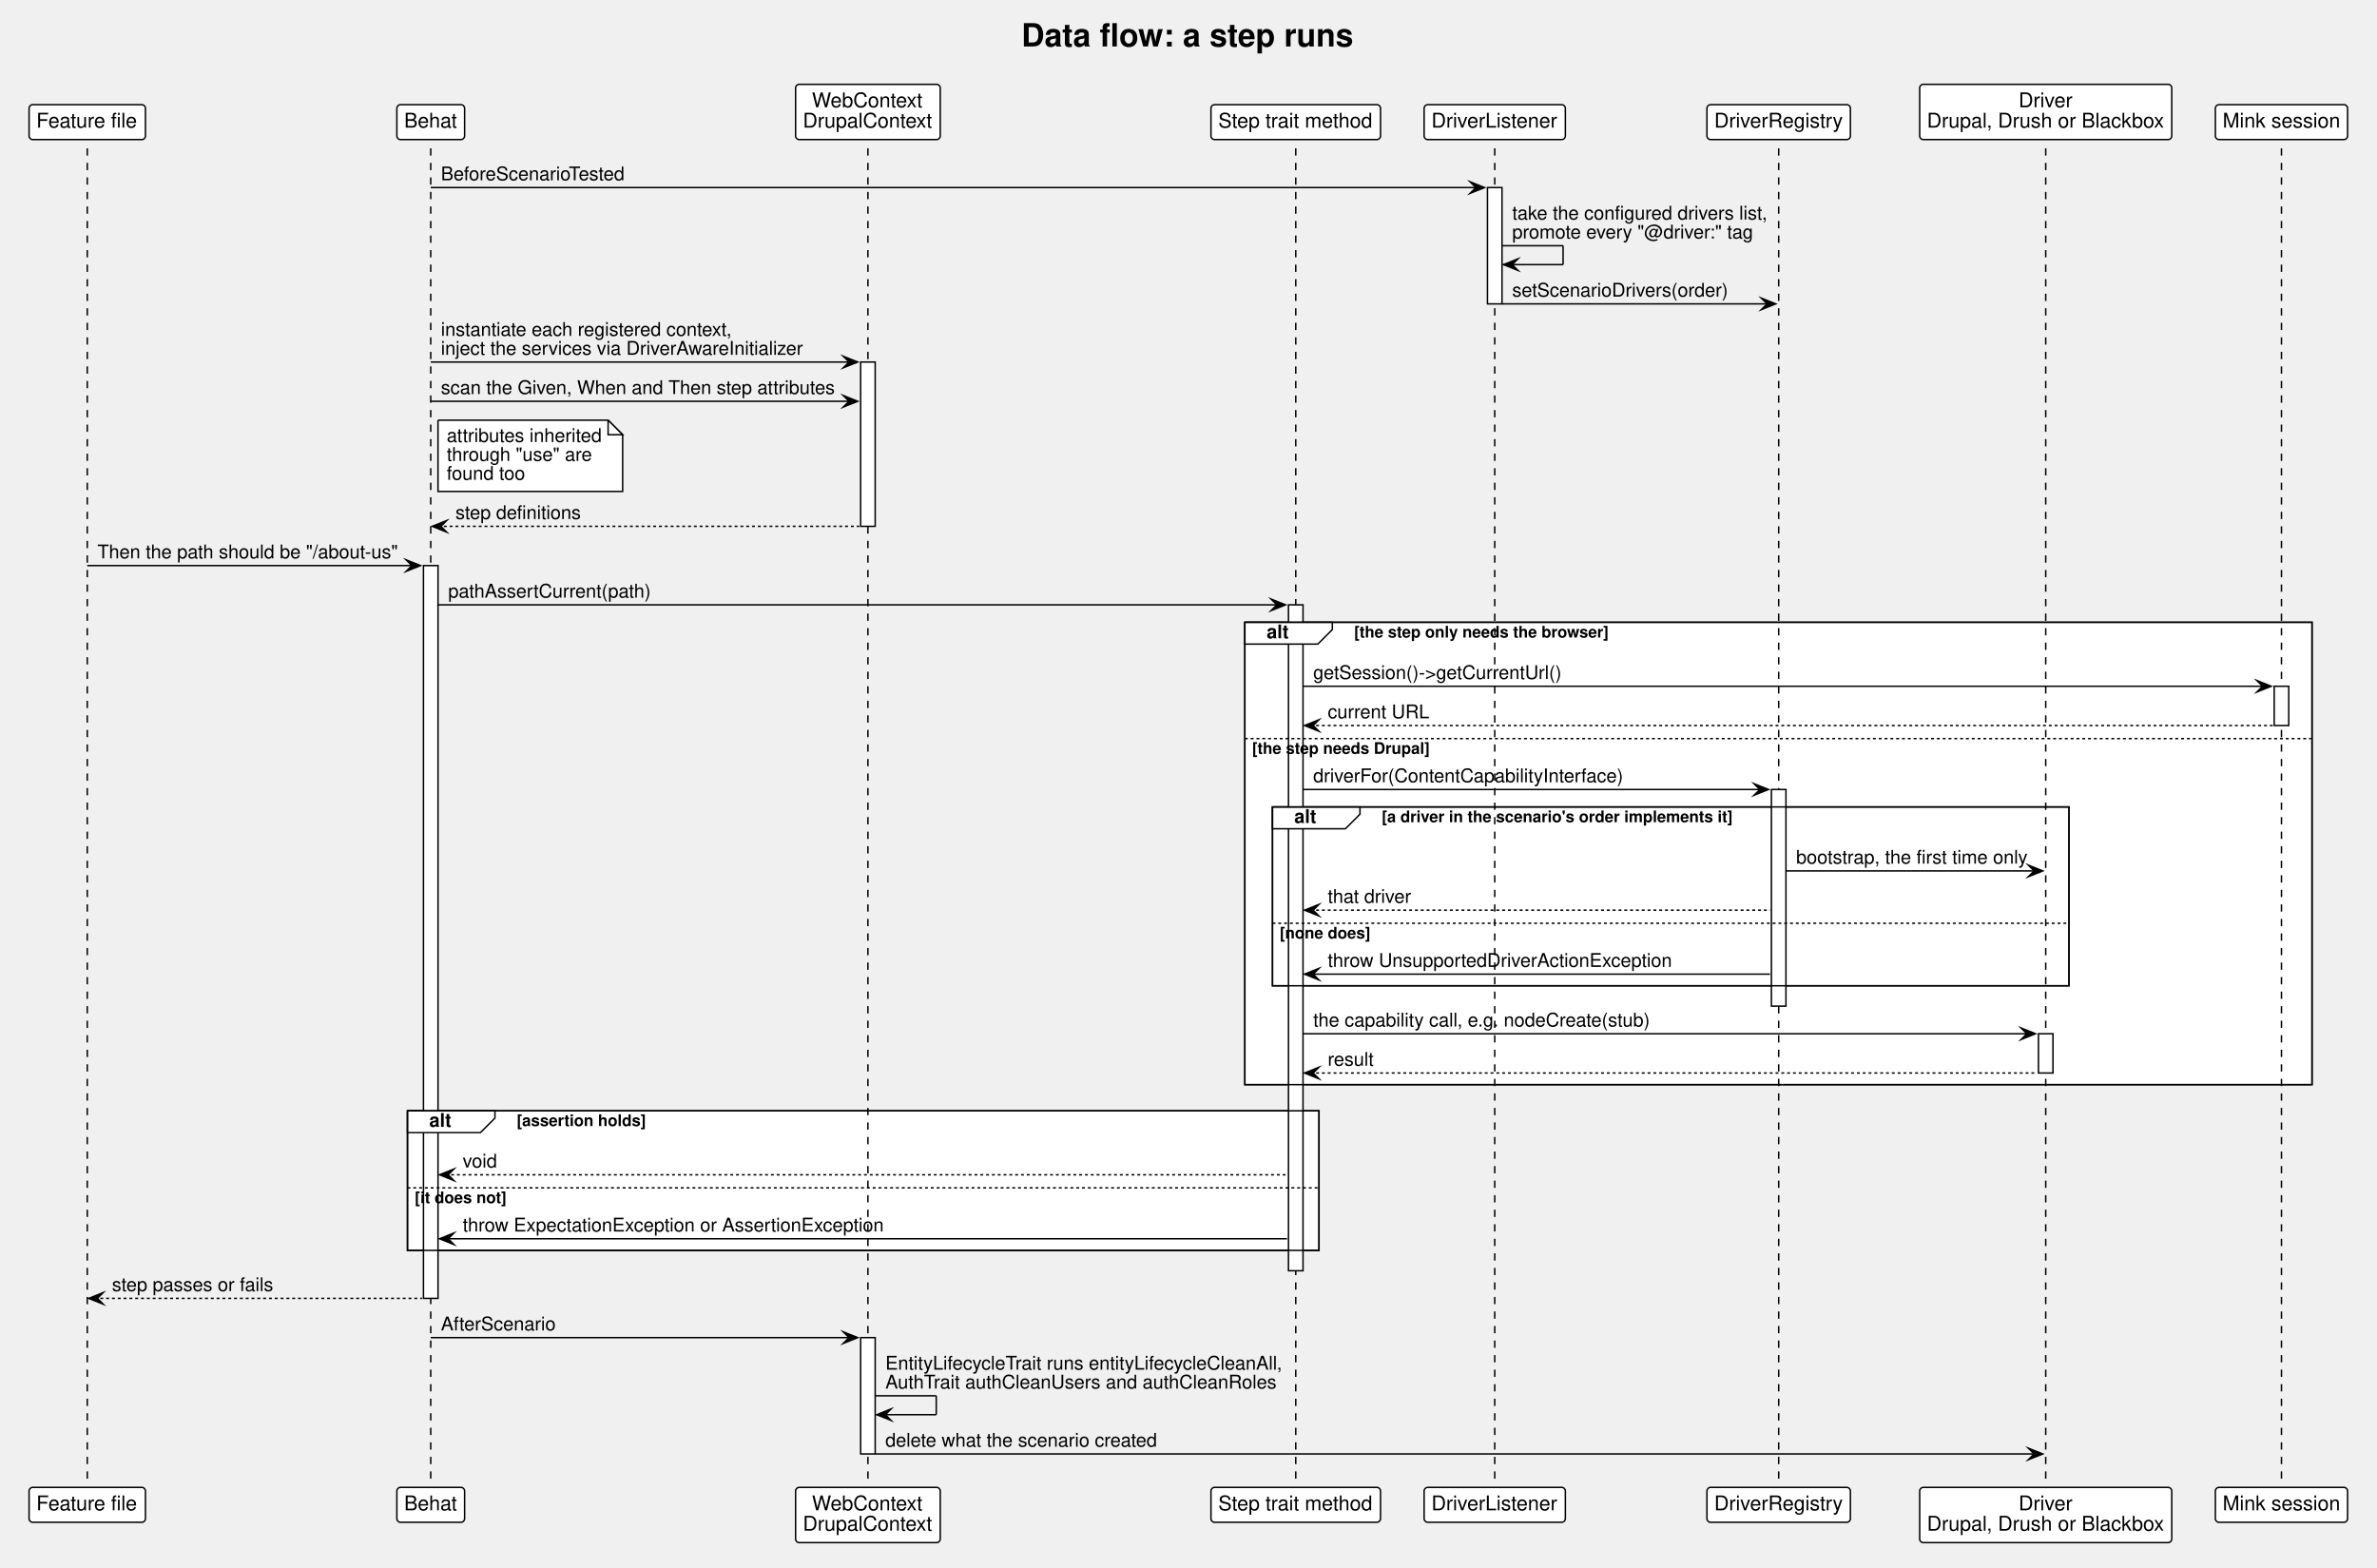
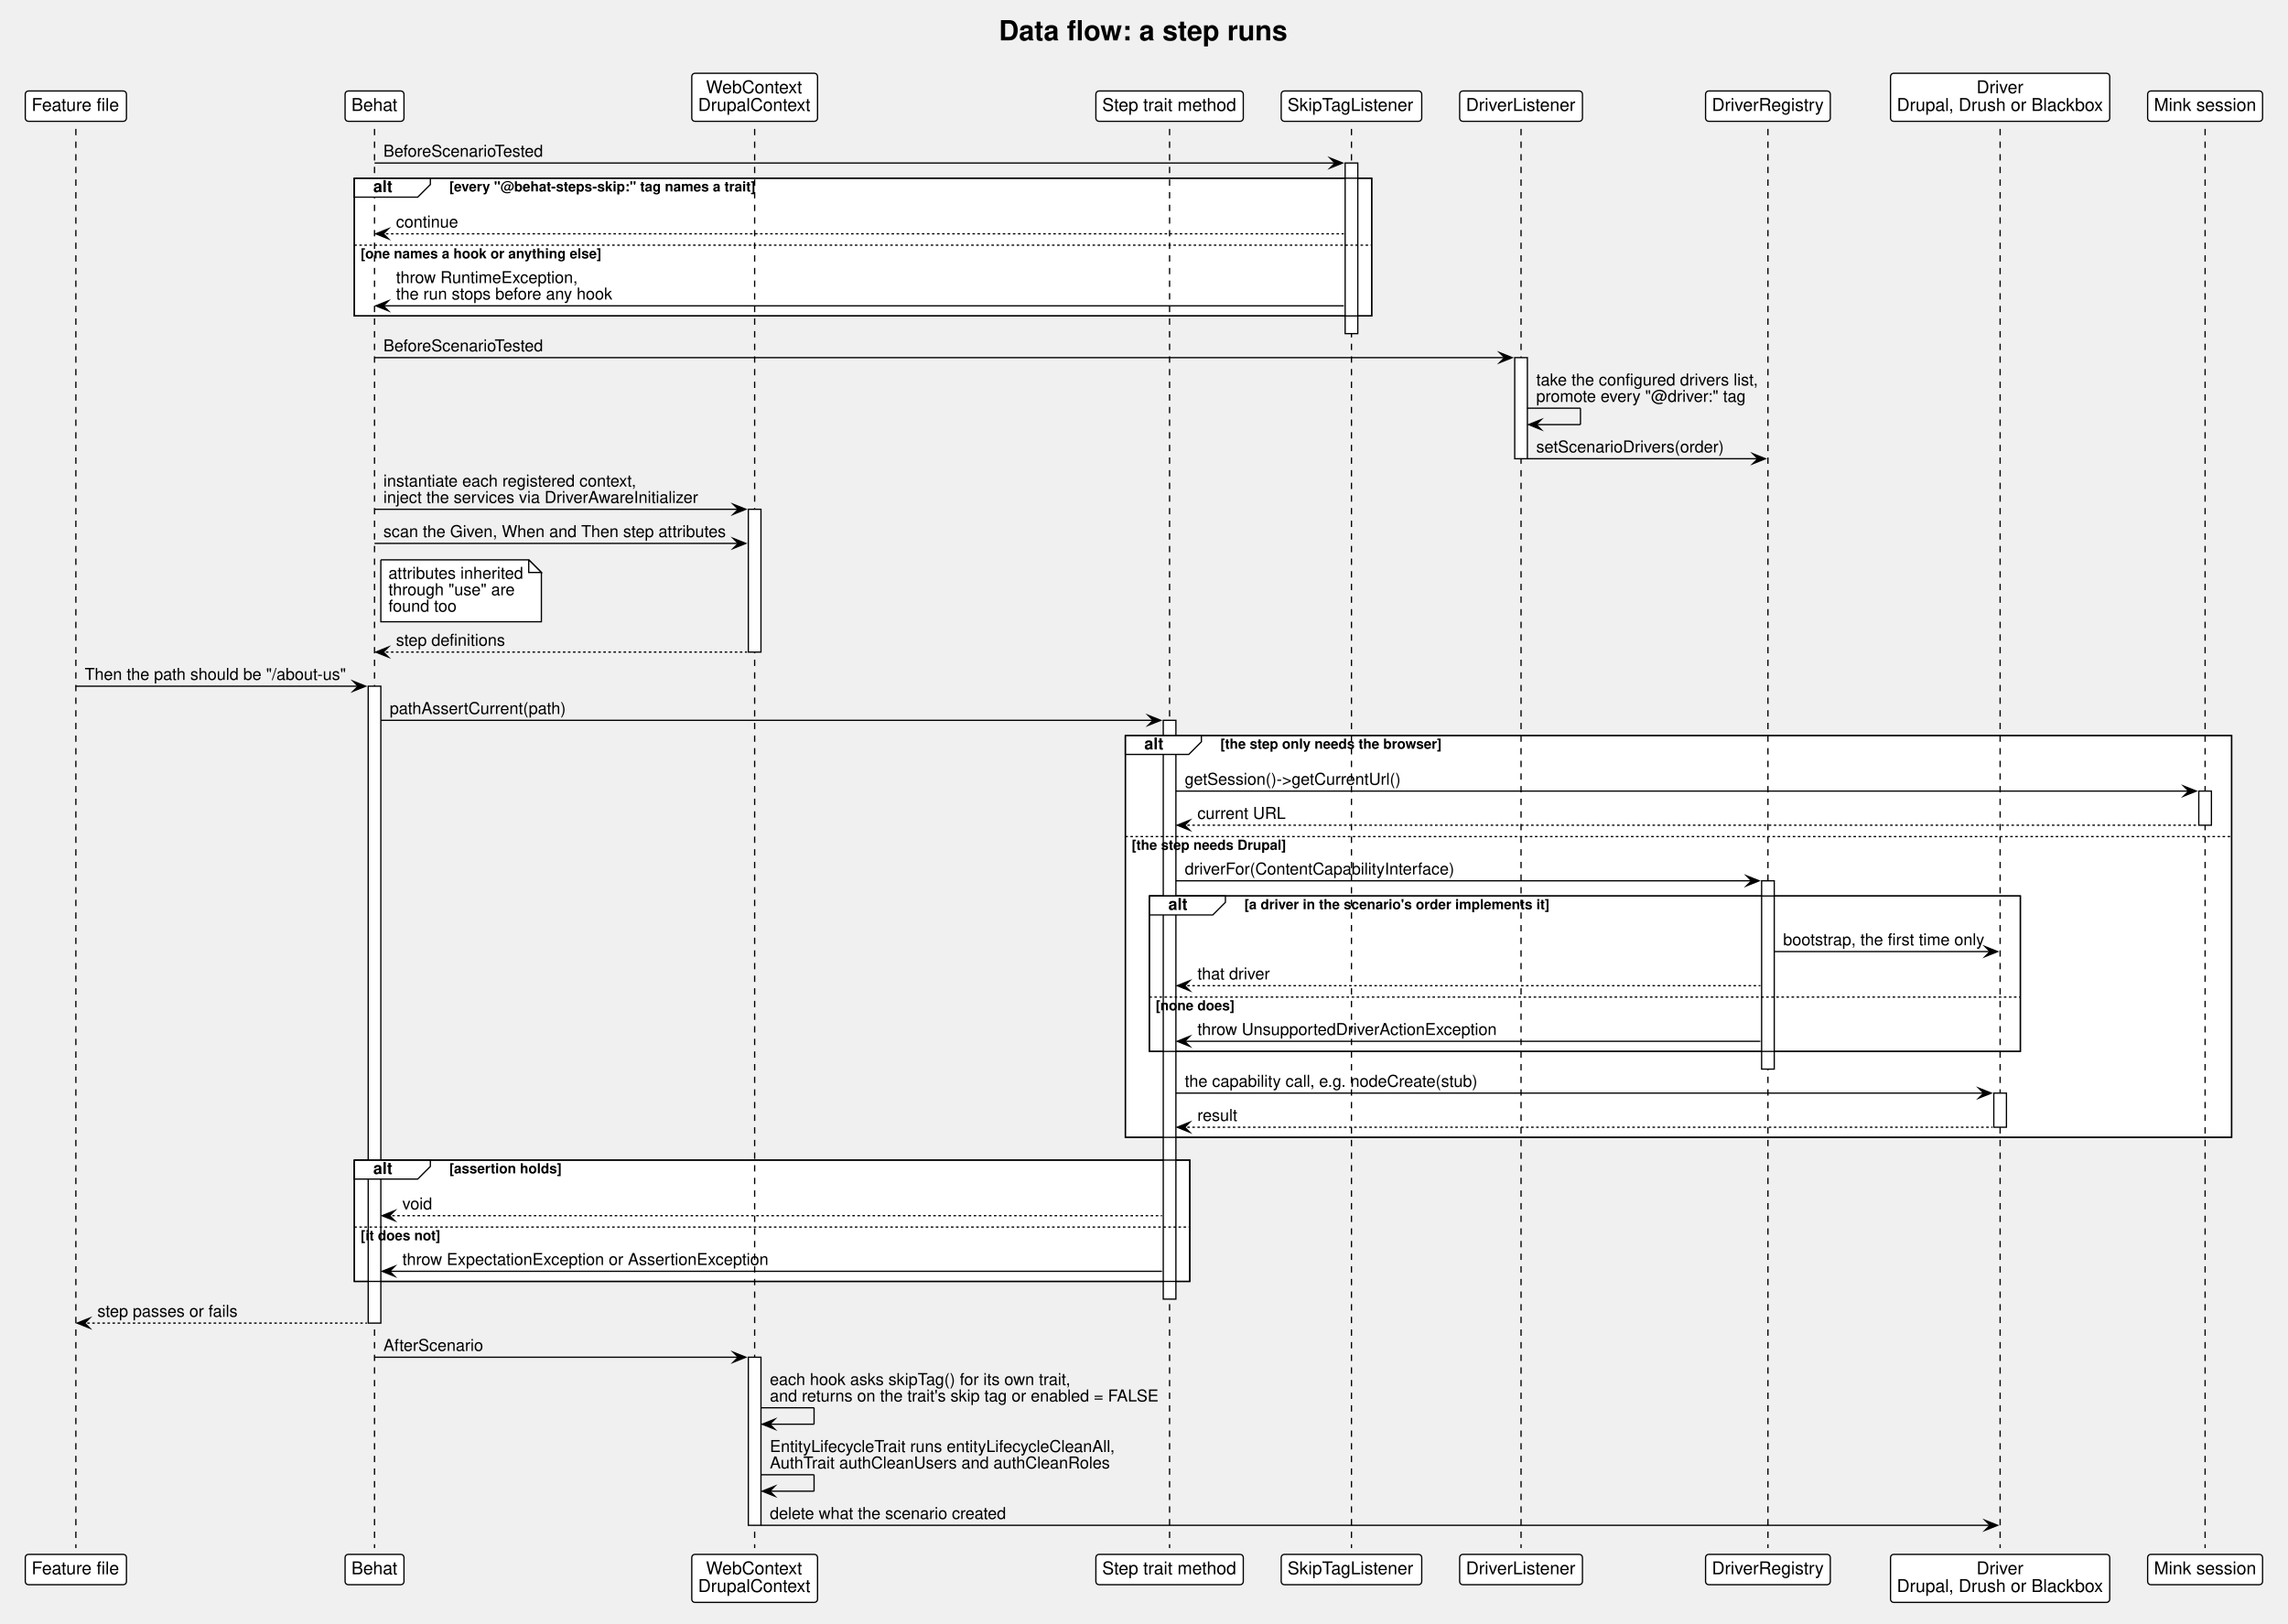
- <svg xmlns="http://www.w3.org/2000/svg" version="1.1" data-diagram-type="SEQUENCE" style="width:1635px;height:1078px;background:#FFFFFF;" width="1635px" height="1078px" viewBox="0 0 1635 1078" zoomAndPan="magnify" preserveAspectRatio="none" contentStyleType="text/css">
+ <svg xmlns="http://www.w3.org/2000/svg" version="1.1" data-diagram-type="SEQUENCE" style="width:1810px;height:1285px;background:#FFFFFF;" width="1810px" height="1285px" viewBox="0 0 1810 1285" zoomAndPan="magnify" preserveAspectRatio="none" contentStyleType="text/css">
  <defs />
  <g font-family="sans-serif" lengthAdjust="spacing">
-     <g class="title" data-source-line="12">
-       <text x="702.579" y="31.94" fill="#000" font-size="22" textLength="228.594" font-weight="700" font-family="Helvetica">Data flow: a step runs</text>
-     </g>
-     <rect x="856.271" y="428" width="734.021" height="318" fill="#FFF" style="stroke:#FFF;stroke-width:1;" />
-     <rect x="856.271" y="428" width="734.021" height="318" fill="none" style="stroke:#000;stroke-width:1;" />
-     <rect x="875.271" y="555" width="547.863" height="123" fill="#FFF" style="stroke:#FFF;stroke-width:1;" />
-     <rect x="875.271" y="555" width="547.863" height="123" fill="none" style="stroke:#000;stroke-width:1;" />
-     <rect x="280.281" y="764" width="626.99" height="96" fill="#FFF" style="stroke:#FFF;stroke-width:1;" />
-     <rect x="280.281" y="764" width="626.99" height="96" fill="none" style="stroke:#000;stroke-width:1;" />
-     <g>
-       <rect x="56.517" y="102" width="8" height="916" fill="#000" fill-opacity="0" />
-       <line x1="60.017" y1="102" x2="60.017" y2="1018" style="stroke:#000;stroke-width:1;stroke-dasharray:5,5;" />
-     </g>
-     <g>
-       <rect x="292.781" y="102" width="8" height="916" fill="#000" fill-opacity="0" />
-       <line x1="296.281" y1="102" x2="296.281" y2="1018" style="stroke:#000;stroke-width:1;stroke-dasharray:5,5;" />
-     </g>
-     <g>
-       <rect x="291.281" y="389" width="10" height="504" fill="#FFF" style="stroke:#000;stroke-width:1;" />
-     </g>
-     <g>
-       <rect x="593.492" y="102" width="8" height="916" fill="#000" fill-opacity="0" />
-       <line x1="596.992" y1="102" x2="596.992" y2="1018" style="stroke:#000;stroke-width:1;stroke-dasharray:5,5;" />
-     </g>
-     <g>
-       <rect x="591.992" y="249" width="10" height="113" fill="#FFF" style="stroke:#000;stroke-width:1;" />
-     </g>
-     <g>
-       <rect x="591.992" y="920" width="10" height="80" fill="#FFF" style="stroke:#000;stroke-width:1;" />
-     </g>
-     <g>
-       <rect x="887.771" y="102" width="8" height="916" fill="#000" fill-opacity="0" />
-       <line x1="891.271" y1="102" x2="891.271" y2="1018" style="stroke:#000;stroke-width:1;stroke-dasharray:5,5;" />
-     </g>
-     <g>
-       <rect x="886.271" y="416" width="10" height="458" fill="#FFF" style="stroke:#000;stroke-width:1;" />
-     </g>
-     <g>
-       <rect x="1024.646" y="102" width="8" height="916" fill="#000" fill-opacity="0" />
-       <line x1="1028.146" y1="102" x2="1028.146" y2="1018" style="stroke:#000;stroke-width:1;stroke-dasharray:5,5;" />
-     </g>
-     <g>
-       <rect x="1023.146" y="129" width="10" height="80" fill="#FFF" style="stroke:#000;stroke-width:1;" />
-     </g>
-     <g>
-       <rect x="1219.953" y="102" width="8" height="916" fill="#000" fill-opacity="0" />
-       <line x1="1223.453" y1="102" x2="1223.453" y2="1018" style="stroke:#000;stroke-width:1;stroke-dasharray:5,5;" />
-     </g>
-     <g>
-       <rect x="1218.453" y="543" width="10" height="149" fill="#FFF" style="stroke:#000;stroke-width:1;" />
-     </g>
-     <g>
-       <rect x="1403.634" y="102" width="8" height="916" fill="#000" fill-opacity="0" />
-       <line x1="1407.134" y1="102" x2="1407.134" y2="1018" style="stroke:#000;stroke-width:1;stroke-dasharray:5,5;" />
-     </g>
-     <g>
-       <rect x="1402.134" y="711" width="10" height="27" fill="#FFF" style="stroke:#000;stroke-width:1;" />
-     </g>
-     <g>
-       <rect x="1565.792" y="102" width="8" height="916" fill="#000" fill-opacity="0" />
-       <line x1="1569.292" y1="102" x2="1569.292" y2="1018" style="stroke:#000;stroke-width:1;stroke-dasharray:5,5;" />
-     </g>
-     <g>
-       <rect x="1564.292" y="472" width="10" height="27" fill="#FFF" style="stroke:#000;stroke-width:1;" />
+     <g class="title" data-source-line="13">
+       <text x="790.144" y="31.94" fill="#000" font-size="22" textLength="228.594" font-weight="700" font-family="Helvetica">Data flow: a step runs</text>
+     </g>
+     <rect x="280.281" y="141" width="804.846" height="109" fill="#FFF" style="stroke:#FFF;stroke-width:1;" />
+     <rect x="280.281" y="141" width="804.846" height="109" fill="none" style="stroke:#000;stroke-width:1;" />
+     <rect x="890.237" y="582" width="875.187" height="318" fill="#FFF" style="stroke:#FFF;stroke-width:1;" />
+     <rect x="890.237" y="582" width="875.187" height="318" fill="none" style="stroke:#000;stroke-width:1;" />
+     <rect x="909.237" y="709" width="689.028" height="123" fill="#FFF" style="stroke:#FFF;stroke-width:1;" />
+     <rect x="909.237" y="709" width="689.028" height="123" fill="none" style="stroke:#000;stroke-width:1;" />
+     <rect x="280.281" y="918" width="660.957" height="96" fill="#FFF" style="stroke:#FFF;stroke-width:1;" />
+     <rect x="280.281" y="918" width="660.957" height="96" fill="none" style="stroke:#000;stroke-width:1;" />
+     <g>
+       <rect x="56.517" y="102" width="8" height="1123" fill="#000" fill-opacity="0" />
+       <line x1="60.017" y1="102" x2="60.017" y2="1225" style="stroke:#000;stroke-width:1;stroke-dasharray:5,5;" />
+     </g>
+     <g>
+       <rect x="292.781" y="102" width="8" height="1123" fill="#000" fill-opacity="0" />
+       <line x1="296.281" y1="102" x2="296.281" y2="1225" style="stroke:#000;stroke-width:1;stroke-dasharray:5,5;" />
+     </g>
+     <g>
+       <rect x="291.281" y="543" width="10" height="504" fill="#FFF" style="stroke:#000;stroke-width:1;" />
+     </g>
+     <g>
+       <rect x="593.492" y="102" width="8" height="1123" fill="#000" fill-opacity="0" />
+       <line x1="596.992" y1="102" x2="596.992" y2="1225" style="stroke:#000;stroke-width:1;stroke-dasharray:5,5;" />
+     </g>
+     <g>
+       <rect x="591.992" y="403" width="10" height="113" fill="#FFF" style="stroke:#000;stroke-width:1;" />
+     </g>
+     <g>
+       <rect x="591.992" y="1074" width="10" height="133" fill="#FFF" style="stroke:#000;stroke-width:1;" />
+     </g>
+     <g>
+       <rect x="921.737" y="102" width="8" height="1123" fill="#000" fill-opacity="0" />
+       <line x1="925.237" y1="102" x2="925.237" y2="1225" style="stroke:#000;stroke-width:1;stroke-dasharray:5,5;" />
+     </g>
+     <g>
+       <rect x="920.237" y="570" width="10" height="458" fill="#FFF" style="stroke:#000;stroke-width:1;" />
+     </g>
+     <g>
+       <rect x="1065.626" y="102" width="8" height="1123" fill="#000" fill-opacity="0" />
+       <line x1="1069.126" y1="102" x2="1069.126" y2="1225" style="stroke:#000;stroke-width:1;stroke-dasharray:5,5;" />
+     </g>
+     <g>
+       <rect x="1064.126" y="129" width="10" height="135" fill="#FFF" style="stroke:#000;stroke-width:1;" />
+     </g>
+     <g>
+       <rect x="1199.778" y="102" width="8" height="1123" fill="#000" fill-opacity="0" />
+       <line x1="1203.278" y1="102" x2="1203.278" y2="1225" style="stroke:#000;stroke-width:1;stroke-dasharray:5,5;" />
+     </g>
+     <g>
+       <rect x="1198.278" y="283" width="10" height="80" fill="#FFF" style="stroke:#000;stroke-width:1;" />
+     </g>
+     <g>
+       <rect x="1395.084" y="102" width="8" height="1123" fill="#000" fill-opacity="0" />
+       <line x1="1398.584" y1="102" x2="1398.584" y2="1225" style="stroke:#000;stroke-width:1;stroke-dasharray:5,5;" />
+     </g>
+     <g>
+       <rect x="1393.584" y="697" width="10" height="149" fill="#FFF" style="stroke:#000;stroke-width:1;" />
+     </g>
+     <g>
+       <rect x="1578.766" y="102" width="8" height="1123" fill="#000" fill-opacity="0" />
+       <line x1="1582.266" y1="102" x2="1582.266" y2="1225" style="stroke:#000;stroke-width:1;stroke-dasharray:5,5;" />
+     </g>
+     <g>
+       <rect x="1577.266" y="865" width="10" height="27" fill="#FFF" style="stroke:#000;stroke-width:1;" />
+     </g>
+     <g>
+       <rect x="1740.924" y="102" width="8" height="1123" fill="#000" fill-opacity="0" />
+       <line x1="1744.424" y1="102" x2="1744.424" y2="1225" style="stroke:#000;stroke-width:1;stroke-dasharray:5,5;" />
+     </g>
+     <g>
+       <rect x="1739.424" y="626" width="10" height="27" fill="#FFF" style="stroke:#000;stroke-width:1;" />
    </g>
    <rect x="20" y="72" width="80.034" height="24" fill="#FFF" style="stroke:#000;stroke-width:1;" rx="2.5" ry="2.5" />
    <text x="25" y="87.78" fill="#000" font-size="14" textLength="70.034" font-family="Helvetica">Feature file</text>
    <rect x="272.988" y="72" width="46.586" height="24" fill="#FFF" style="stroke:#000;stroke-width:1;" rx="2.5" ry="2.5" />
    <text x="277.988" y="87.78" fill="#000" font-size="14" textLength="36.586" font-family="Helvetica">Behat</text>
    <rect x="547.248" y="58" width="99.489" height="38" fill="#FFF" style="stroke:#000;stroke-width:1;" rx="2.5" ry="2.5" />
    <text x="558.475" y="73.78" fill="#000" font-size="14" textLength="77.034" font-family="Helvetica">WebContext</text>
    <text x="552.248" y="87.78" fill="#000" font-size="14" textLength="89.489" font-family="Helvetica">DrupalContext</text>
-     <rect x="832.964" y="72" width="116.613" height="24" fill="#FFF" style="stroke:#000;stroke-width:1;" rx="2.5" ry="2.5" />
-     <text x="837.964" y="87.78" fill="#000" font-size="14" textLength="106.613" font-family="Helvetica">Step trait method</text>
-     <rect x="979.578" y="72" width="97.138" height="24" fill="#FFF" style="stroke:#000;stroke-width:1;" rx="2.5" ry="2.5" />
-     <text x="984.578" y="87.78" fill="#000" font-size="14" textLength="87.138" font-family="Helvetica">DriverListener</text>
-     <rect x="1174.115" y="72" width="98.676" height="24" fill="#FFF" style="stroke:#000;stroke-width:1;" rx="2.5" ry="2.5" />
-     <text x="1179.115" y="87.78" fill="#000" font-size="14" textLength="88.676" font-family="Helvetica">DriverRegistry</text>
-     <rect x="1320.435" y="58" width="173.399" height="38" fill="#FFF" style="stroke:#000;stroke-width:1;" rx="2.5" ry="2.5" />
-     <text x="1388.469" y="73.78" fill="#000" font-size="14" textLength="37.331" font-family="Helvetica">Driver</text>
-     <text x="1325.435" y="87.78" fill="#000" font-size="14" textLength="163.399" font-family="Helvetica">Drupal, Drush or Blackbox</text>
-     <rect x="1523.834" y="72" width="90.917" height="24" fill="#FFF" style="stroke:#000;stroke-width:1;" rx="2.5" ry="2.5" />
-     <text x="1528.834" y="87.78" fill="#000" font-size="14" textLength="80.917" font-family="Helvetica">Mink session</text>
-     <rect x="20" y="1023" width="80.034" height="24" fill="#FFF" style="stroke:#000;stroke-width:1;" rx="2.5" ry="2.5" />
-     <text x="25" y="1038.78" fill="#000" font-size="14" textLength="70.034" font-family="Helvetica">Feature file</text>
-     <rect x="272.988" y="1023" width="46.586" height="24" fill="#FFF" style="stroke:#000;stroke-width:1;" rx="2.5" ry="2.5" />
-     <text x="277.988" y="1038.78" fill="#000" font-size="14" textLength="36.586" font-family="Helvetica">Behat</text>
-     <rect x="547.248" y="1023" width="99.489" height="38" fill="#FFF" style="stroke:#000;stroke-width:1;" rx="2.5" ry="2.5" />
-     <text x="558.475" y="1038.78" fill="#000" font-size="14" textLength="77.034" font-family="Helvetica">WebContext</text>
-     <text x="552.248" y="1052.78" fill="#000" font-size="14" textLength="89.489" font-family="Helvetica">DrupalContext</text>
-     <rect x="832.964" y="1023" width="116.613" height="24" fill="#FFF" style="stroke:#000;stroke-width:1;" rx="2.5" ry="2.5" />
-     <text x="837.964" y="1038.78" fill="#000" font-size="14" textLength="106.613" font-family="Helvetica">Step trait method</text>
-     <rect x="979.578" y="1023" width="97.138" height="24" fill="#FFF" style="stroke:#000;stroke-width:1;" rx="2.5" ry="2.5" />
-     <text x="984.578" y="1038.78" fill="#000" font-size="14" textLength="87.138" font-family="Helvetica">DriverListener</text>
-     <rect x="1174.115" y="1023" width="98.676" height="24" fill="#FFF" style="stroke:#000;stroke-width:1;" rx="2.5" ry="2.5" />
-     <text x="1179.115" y="1038.78" fill="#000" font-size="14" textLength="88.676" font-family="Helvetica">DriverRegistry</text>
-     <rect x="1320.435" y="1023" width="173.399" height="38" fill="#FFF" style="stroke:#000;stroke-width:1;" rx="2.5" ry="2.5" />
-     <text x="1388.469" y="1038.78" fill="#000" font-size="14" textLength="37.331" font-family="Helvetica">Driver</text>
-     <text x="1325.435" y="1052.78" fill="#000" font-size="14" textLength="163.399" font-family="Helvetica">Drupal, Drush or Blackbox</text>
-     <rect x="1523.834" y="1023" width="90.917" height="24" fill="#FFF" style="stroke:#000;stroke-width:1;" rx="2.5" ry="2.5" />
-     <text x="1528.834" y="1038.78" fill="#000" font-size="14" textLength="80.917" font-family="Helvetica">Mink session</text>
-     <polygon points="1011.146,125,1021.146,129,1011.146,133,1015.146,129" fill="#000" style="stroke:#000;stroke-width:1;stroke-linejoin:miter;stroke-miterlimit:10;" />
-     <line x1="296.281" y1="129" x2="1017.146" y2="129" style="stroke:#000;stroke-width:1;" />
+     <rect x="866.931" y="72" width="116.613" height="24" fill="#FFF" style="stroke:#000;stroke-width:1;" rx="2.5" ry="2.5" />
+     <text x="871.931" y="87.78" fill="#000" font-size="14" textLength="106.613" font-family="Helvetica">Step trait method</text>
+     <rect x="1013.544" y="72" width="111.165" height="24" fill="#FFF" style="stroke:#000;stroke-width:1;" rx="2.5" ry="2.5" />
+     <text x="1018.544" y="87.78" fill="#000" font-size="14" textLength="101.165" font-family="Helvetica">SkipTagListener</text>
+     <rect x="1154.709" y="72" width="97.138" height="24" fill="#FFF" style="stroke:#000;stroke-width:1;" rx="2.5" ry="2.5" />
+     <text x="1159.709" y="87.78" fill="#000" font-size="14" textLength="87.138" font-family="Helvetica">DriverListener</text>
+     <rect x="1349.246" y="72" width="98.676" height="24" fill="#FFF" style="stroke:#000;stroke-width:1;" rx="2.5" ry="2.5" />
+     <text x="1354.246" y="87.78" fill="#000" font-size="14" textLength="88.676" font-family="Helvetica">DriverRegistry</text>
+     <rect x="1495.566" y="58" width="173.399" height="38" fill="#FFF" style="stroke:#000;stroke-width:1;" rx="2.5" ry="2.5" />
+     <text x="1563.6" y="73.78" fill="#000" font-size="14" textLength="37.331" font-family="Helvetica">Driver</text>
+     <text x="1500.566" y="87.78" fill="#000" font-size="14" textLength="163.399" font-family="Helvetica">Drupal, Drush or Blackbox</text>
+     <rect x="1698.965" y="72" width="90.917" height="24" fill="#FFF" style="stroke:#000;stroke-width:1;" rx="2.5" ry="2.5" />
+     <text x="1703.965" y="87.78" fill="#000" font-size="14" textLength="80.917" font-family="Helvetica">Mink session</text>
+     <rect x="20" y="1230" width="80.034" height="24" fill="#FFF" style="stroke:#000;stroke-width:1;" rx="2.5" ry="2.5" />
+     <text x="25" y="1245.78" fill="#000" font-size="14" textLength="70.034" font-family="Helvetica">Feature file</text>
+     <rect x="272.988" y="1230" width="46.586" height="24" fill="#FFF" style="stroke:#000;stroke-width:1;" rx="2.5" ry="2.5" />
+     <text x="277.988" y="1245.78" fill="#000" font-size="14" textLength="36.586" font-family="Helvetica">Behat</text>
+     <rect x="547.248" y="1230" width="99.489" height="38" fill="#FFF" style="stroke:#000;stroke-width:1;" rx="2.5" ry="2.5" />
+     <text x="558.475" y="1245.78" fill="#000" font-size="14" textLength="77.034" font-family="Helvetica">WebContext</text>
+     <text x="552.248" y="1259.78" fill="#000" font-size="14" textLength="89.489" font-family="Helvetica">DrupalContext</text>
+     <rect x="866.931" y="1230" width="116.613" height="24" fill="#FFF" style="stroke:#000;stroke-width:1;" rx="2.5" ry="2.5" />
+     <text x="871.931" y="1245.78" fill="#000" font-size="14" textLength="106.613" font-family="Helvetica">Step trait method</text>
+     <rect x="1013.544" y="1230" width="111.165" height="24" fill="#FFF" style="stroke:#000;stroke-width:1;" rx="2.5" ry="2.5" />
+     <text x="1018.544" y="1245.78" fill="#000" font-size="14" textLength="101.165" font-family="Helvetica">SkipTagListener</text>
+     <rect x="1154.709" y="1230" width="97.138" height="24" fill="#FFF" style="stroke:#000;stroke-width:1;" rx="2.5" ry="2.5" />
+     <text x="1159.709" y="1245.78" fill="#000" font-size="14" textLength="87.138" font-family="Helvetica">DriverListener</text>
+     <rect x="1349.246" y="1230" width="98.676" height="24" fill="#FFF" style="stroke:#000;stroke-width:1;" rx="2.5" ry="2.5" />
+     <text x="1354.246" y="1245.78" fill="#000" font-size="14" textLength="88.676" font-family="Helvetica">DriverRegistry</text>
+     <rect x="1495.566" y="1230" width="173.399" height="38" fill="#FFF" style="stroke:#000;stroke-width:1;" rx="2.5" ry="2.5" />
+     <text x="1563.6" y="1245.78" fill="#000" font-size="14" textLength="37.331" font-family="Helvetica">Driver</text>
+     <text x="1500.566" y="1259.78" fill="#000" font-size="14" textLength="163.399" font-family="Helvetica">Drupal, Drush or Blackbox</text>
+     <rect x="1698.965" y="1230" width="90.917" height="24" fill="#FFF" style="stroke:#000;stroke-width:1;" rx="2.5" ry="2.5" />
+     <text x="1703.965" y="1245.78" fill="#000" font-size="14" textLength="80.917" font-family="Helvetica">Mink session</text>
+     <polygon points="1052.126,125,1062.126,129,1052.126,133,1056.126,129" fill="#000" style="stroke:#000;stroke-width:1;stroke-linejoin:miter;stroke-miterlimit:10;" />
+     <line x1="296.281" y1="129" x2="1058.126" y2="129" style="stroke:#000;stroke-width:1;" />
    <text x="303.281" y="124.01" fill="#000" font-size="13" textLength="129.353" font-family="Helvetica">BeforeScenarioTested</text>
-     <line x1="1033.146" y1="169" x2="1075.146" y2="169" style="stroke:#000;stroke-width:1;" />
-     <line x1="1075.146" y1="169" x2="1075.146" y2="182" style="stroke:#000;stroke-width:1;" />
-     <line x1="1034.146" y1="182" x2="1075.146" y2="182" style="stroke:#000;stroke-width:1;" />
-     <polygon points="1044.146,178,1034.146,182,1044.146,186,1040.146,182" fill="#000" style="stroke:#000;stroke-width:1;stroke-linejoin:miter;stroke-miterlimit:10;" />
-     <text x="1040.146" y="151.01" fill="#000" font-size="13" textLength="176.306" font-family="Helvetica">take the configured drivers list,</text>
-     <text x="1040.146" y="164.01" fill="#000" font-size="13" textLength="166.931" font-family="Helvetica">promote every "@driver:" tag</text>
-     <polygon points="1211.453,205,1221.453,209,1211.453,213,1215.453,209" fill="#000" style="stroke:#000;stroke-width:1;stroke-linejoin:miter;stroke-miterlimit:10;" />
-     <line x1="1033.146" y1="209" x2="1217.453" y2="209" style="stroke:#000;stroke-width:1;" />
-     <text x="1040.146" y="204.01" fill="#000" font-size="13" textLength="148.821" font-family="Helvetica">setScenarioDrivers(order)</text>
-     <polygon points="579.992,245,589.992,249,579.992,253,583.992,249" fill="#000" style="stroke:#000;stroke-width:1;stroke-linejoin:miter;stroke-miterlimit:10;" />
-     <line x1="296.281" y1="249" x2="585.992" y2="249" style="stroke:#000;stroke-width:1;" />
-     <text x="303.281" y="231.01" fill="#000" font-size="13" textLength="201.621" font-family="Helvetica">instantiate each registered context,</text>
-     <text x="303.281" y="244.01" fill="#000" font-size="13" textLength="249.971" font-family="Helvetica">inject the services via DriverAwareInitializer</text>
-     <polygon points="579.992,272,589.992,276,579.992,280,583.992,276" fill="#000" style="stroke:#000;stroke-width:1;stroke-linejoin:miter;stroke-miterlimit:10;" />
-     <line x1="296.281" y1="276" x2="585.992" y2="276" style="stroke:#000;stroke-width:1;" />
-     <text x="303.281" y="271.01" fill="#000" font-size="13" textLength="271.711" font-family="Helvetica">scan the Given, When and Then step attributes</text>
-     <path d="M301.281,289 L301.281,338 L428.281,338 L428.281,299 L418.281,289 L301.281,289" style="stroke:#000;stroke-width:1;" fill="#FFF" />
-     <path d="M418.281,289 L418.281,299 L428.281,299 L418.281,289" style="stroke:#000;stroke-width:1;" fill="#FFF" />
-     <text x="307.281" y="304.01" fill="#000" font-size="13" textLength="106.952" font-family="Helvetica">attributes inherited</text>
-     <text x="307.281" y="317.01" fill="#000" font-size="13" textLength="100.293" font-family="Helvetica">through "use" are</text>
-     <text x="307.281" y="330.01" fill="#000" font-size="13" textLength="54.215" font-family="Helvetica">found too</text>
-     <polygon points="307.281,358,297.281,362,307.281,366,303.281,362" fill="#000" style="stroke:#000;stroke-width:1;stroke-linejoin:miter;stroke-miterlimit:10;" />
-     <line x1="301.281" y1="362" x2="590.992" y2="362" style="stroke:#000;stroke-width:1;stroke-dasharray:2,2;" />
-     <text x="313.281" y="357.01" fill="#000" font-size="13" textLength="86.722" font-family="Helvetica">step definitions</text>
-     <polygon points="279.281,385,289.281,389,279.281,393,283.281,389" fill="#000" style="stroke:#000;stroke-width:1;stroke-linejoin:miter;stroke-miterlimit:10;" />
-     <line x1="60.017" y1="389" x2="285.281" y2="389" style="stroke:#000;stroke-width:1;" />
-     <text x="67.017" y="384.01" fill="#000" font-size="13" textLength="207.264" font-family="Helvetica">Then the path should be "/about-us"</text>
-     <polygon points="874.271,412,884.271,416,874.271,420,878.271,416" fill="#000" style="stroke:#000;stroke-width:1;stroke-linejoin:miter;stroke-miterlimit:10;" />
-     <line x1="301.281" y1="416" x2="880.271" y2="416" style="stroke:#000;stroke-width:1;" />
-     <text x="308.281" y="411.01" fill="#000" font-size="13" textLength="139.452" font-family="Helvetica">pathAssertCurrent(path)</text>
-     <path d="M856.271,428 L916.442,428 L916.442,433 L906.442,443 L856.271,443 L856.271,428" style="stroke:#000;stroke-width:1;" fill="#FFF" />
-     <rect x="856.271" y="428" width="734.021" height="318" fill="none" style="stroke:#000;stroke-width:1;" />
-     <text x="871.271" y="439.01" fill="#000" font-size="13" textLength="15.171" font-weight="700" font-family="Helvetica">alt</text>
-     <text x="931.442" y="438.47" fill="#000" font-size="11" textLength="175.42" font-weight="700" font-family="Helvetica">[the step only needs the browser]</text>
-     <polygon points="1552.292,468,1562.292,472,1552.292,476,1556.292,472" fill="#000" style="stroke:#000;stroke-width:1;stroke-linejoin:miter;stroke-miterlimit:10;" />
-     <line x1="896.271" y1="472" x2="1558.292" y2="472" style="stroke:#000;stroke-width:1;" />
-     <text x="903.271" y="467.01" fill="#000" font-size="13" textLength="171.583" font-family="Helvetica">getSession()-&gt;getCurrentUrl()</text>
-     <polygon points="907.271,495,897.271,499,907.271,503,903.271,499" fill="#000" style="stroke:#000;stroke-width:1;stroke-linejoin:miter;stroke-miterlimit:10;" />
-     <line x1="901.271" y1="499" x2="1563.292" y2="499" style="stroke:#000;stroke-width:1;stroke-dasharray:2,2;" />
-     <text x="913.271" y="494.01" fill="#000" font-size="13" textLength="70.078" font-family="Helvetica">current URL</text>
-     <line x1="856.271" y1="508" x2="1590.292" y2="508" style="stroke:#000;stroke-width:1;stroke-dasharray:2,2;" />
-     <text x="861.271" y="518.47" fill="#000" font-size="11" textLength="122.241" font-weight="700" font-family="Helvetica">[the step needs Drupal]</text>
-     <polygon points="1206.453,539,1216.453,543,1206.453,547,1210.453,543" fill="#000" style="stroke:#000;stroke-width:1;stroke-linejoin:miter;stroke-miterlimit:10;" />
-     <line x1="896.271" y1="543" x2="1212.453" y2="543" style="stroke:#000;stroke-width:1;" />
-     <text x="903.271" y="538.01" fill="#000" font-size="13" textLength="213.865" font-family="Helvetica">driverFor(ContentCapabilityInterface)</text>
-     <path d="M875.271,555 L935.442,555 L935.442,560 L925.442,570 L875.271,570 L875.271,555" style="stroke:#000;stroke-width:1;" fill="#FFF" />
-     <rect x="875.271" y="555" width="547.863" height="123" fill="none" style="stroke:#000;stroke-width:1;" />
-     <text x="890.271" y="566.01" fill="#000" font-size="13" textLength="15.171" font-weight="700" font-family="Helvetica">alt</text>
-     <text x="950.442" y="565.47" fill="#000" font-size="11" textLength="241.629" font-weight="700" font-family="Helvetica">[a driver in the scenario's order implements it]</text>
-     <polygon points="1395.134,595,1405.134,599,1395.134,603,1399.134,599" fill="#000" style="stroke:#000;stroke-width:1;stroke-linejoin:miter;stroke-miterlimit:10;" />
-     <line x1="1228.453" y1="599" x2="1401.134" y2="599" style="stroke:#000;stroke-width:1;" />
-     <text x="1235.453" y="594.01" fill="#000" font-size="13" textLength="159.682" font-family="Helvetica">bootstrap, the first time only</text>
-     <polygon points="907.271,622,897.271,626,907.271,630,903.271,626" fill="#000" style="stroke:#000;stroke-width:1;stroke-linejoin:miter;stroke-miterlimit:10;" />
-     <line x1="901.271" y1="626" x2="1217.453" y2="626" style="stroke:#000;stroke-width:1;stroke-dasharray:2,2;" />
-     <text x="913.271" y="621.01" fill="#000" font-size="13" textLength="57.802" font-family="Helvetica">that driver</text>
-     <line x1="875.271" y1="635" x2="1423.134" y2="635" style="stroke:#000;stroke-width:1;stroke-dasharray:2,2;" />
-     <text x="880.271" y="645.47" fill="#000" font-size="11" textLength="62.332" font-weight="700" font-family="Helvetica">[none does]</text>
-     <polygon points="907.271,666,897.271,670,907.271,674,903.271,670" fill="#000" style="stroke:#000;stroke-width:1;stroke-linejoin:miter;stroke-miterlimit:10;" />
-     <line x1="901.271" y1="670" x2="1217.453" y2="670" style="stroke:#000;stroke-width:1;" />
-     <text x="913.271" y="665.01" fill="#000" font-size="13" textLength="237.726" font-family="Helvetica">throw UnsupportedDriverActionException</text>
-     <polygon points="1390.134,707,1400.134,711,1390.134,715,1394.134,711" fill="#000" style="stroke:#000;stroke-width:1;stroke-linejoin:miter;stroke-miterlimit:10;" />
-     <line x1="896.271" y1="711" x2="1396.134" y2="711" style="stroke:#000;stroke-width:1;" />
-     <text x="903.271" y="706.01" fill="#000" font-size="13" textLength="232.686" font-family="Helvetica">the capability call, e.g. nodeCreate(stub)</text>
-     <polygon points="907.271,734,897.271,738,907.271,742,903.271,738" fill="#000" style="stroke:#000;stroke-width:1;stroke-linejoin:miter;stroke-miterlimit:10;" />
-     <line x1="901.271" y1="738" x2="1401.134" y2="738" style="stroke:#000;stroke-width:1;stroke-dasharray:2,2;" />
-     <text x="913.271" y="733.01" fill="#000" font-size="13" textLength="31.789" font-family="Helvetica">result</text>
-     <path d="M280.281,764 L340.452,764 L340.452,769 L330.452,779 L280.281,779 L280.281,764" style="stroke:#000;stroke-width:1;" fill="#FFF" />
-     <rect x="280.281" y="764" width="626.99" height="96" fill="none" style="stroke:#000;stroke-width:1;" />
-     <text x="295.281" y="775.01" fill="#000" font-size="13" textLength="15.171" font-weight="700" font-family="Helvetica">alt</text>
-     <text x="355.452" y="774.47" fill="#000" font-size="11" textLength="88.623" font-weight="700" font-family="Helvetica">[assertion holds]</text>
-     <polygon points="312.281,804,302.281,808,312.281,812,308.281,808" fill="#000" style="stroke:#000;stroke-width:1;stroke-linejoin:miter;stroke-miterlimit:10;" />
-     <line x1="306.281" y1="808" x2="885.271" y2="808" style="stroke:#000;stroke-width:1;stroke-dasharray:2,2;" />
-     <text x="318.281" y="803.01" fill="#000" font-size="13" textLength="23.848" font-family="Helvetica">void</text>
-     <line x1="280.281" y1="817" x2="907.271" y2="817" style="stroke:#000;stroke-width:1;stroke-dasharray:2,2;" />
-     <text x="285.281" y="827.47" fill="#000" font-size="11" textLength="62.933" font-weight="700" font-family="Helvetica">[it does not]</text>
-     <polygon points="312.281,848,302.281,852,312.281,856,308.281,852" fill="#000" style="stroke:#000;stroke-width:1;stroke-linejoin:miter;stroke-miterlimit:10;" />
-     <line x1="306.281" y1="852" x2="885.271" y2="852" style="stroke:#000;stroke-width:1;" />
-     <text x="318.281" y="847.01" fill="#000" font-size="13" textLength="290.488" font-family="Helvetica">throw ExpectationException or AssertionException</text>
-     <polygon points="71.017,889,61.017,893,71.017,897,67.017,893" fill="#000" style="stroke:#000;stroke-width:1;stroke-linejoin:miter;stroke-miterlimit:10;" />
-     <line x1="65.017" y1="893" x2="290.281" y2="893" style="stroke:#000;stroke-width:1;stroke-dasharray:2,2;" />
-     <text x="77.017" y="888.01" fill="#000" font-size="13" textLength="111.274" font-family="Helvetica">step passes or fails</text>
-     <polygon points="579.992,916,589.992,920,579.992,924,583.992,920" fill="#000" style="stroke:#000;stroke-width:1;stroke-linejoin:miter;stroke-miterlimit:10;" />
-     <line x1="296.281" y1="920" x2="585.992" y2="920" style="stroke:#000;stroke-width:1;" />
-     <text x="303.281" y="915.01" fill="#000" font-size="13" textLength="78.762" font-family="Helvetica">AfterScenario</text>
-     <line x1="601.992" y1="960" x2="643.992" y2="960" style="stroke:#000;stroke-width:1;" />
-     <line x1="643.992" y1="960" x2="643.992" y2="973" style="stroke:#000;stroke-width:1;" />
-     <line x1="602.992" y1="973" x2="643.992" y2="973" style="stroke:#000;stroke-width:1;" />
-     <polygon points="612.992,969,602.992,973,612.992,977,608.992,973" fill="#000" style="stroke:#000;stroke-width:1;stroke-linejoin:miter;stroke-miterlimit:10;" />
-     <text x="608.992" y="942.01" fill="#000" font-size="13" textLength="275.279" font-family="Helvetica">EntityLifecycleTrait runs entityLifecycleCleanAll,</text>
-     <text x="608.992" y="955.01" fill="#000" font-size="13" textLength="270.988" font-family="Helvetica">AuthTrait authCleanUsers and authCleanRoles</text>
-     <polygon points="1395.134,996,1405.134,1000,1395.134,1004,1399.134,1000" fill="#000" style="stroke:#000;stroke-width:1;stroke-linejoin:miter;stroke-miterlimit:10;" />
-     <line x1="601.992" y1="1000" x2="1401.134" y2="1000" style="stroke:#000;stroke-width:1;" />
-     <text x="608.992" y="995.01" fill="#000" font-size="13" textLength="187.897" font-family="Helvetica">delete what the scenario created</text>
+     <path d="M280.281,141 L340.452,141 L340.452,146 L330.452,156 L280.281,156 L280.281,141" style="stroke:#000;stroke-width:1;" fill="#FFF" />
+     <rect x="280.281" y="141" width="804.846" height="109" fill="none" style="stroke:#000;stroke-width:1;" />
+     <text x="295.281" y="152.01" fill="#000" font-size="13" textLength="15.171" font-weight="700" font-family="Helvetica">alt</text>
+     <text x="355.452" y="151.47" fill="#000" font-size="11" textLength="241.839" font-weight="700" font-family="Helvetica">[every "@behat-steps-skip:" tag names a trait]</text>
+     <polygon points="307.281,181,297.281,185,307.281,189,303.281,185" fill="#000" style="stroke:#000;stroke-width:1;stroke-linejoin:miter;stroke-miterlimit:10;" />
+     <line x1="301.281" y1="185" x2="1063.126" y2="185" style="stroke:#000;stroke-width:1;stroke-dasharray:2,2;" />
+     <text x="313.281" y="180.01" fill="#000" font-size="13" textLength="49.15" font-family="Helvetica">continue</text>
+     <line x1="280.281" y1="194" x2="1085.126" y2="194" style="stroke:#000;stroke-width:1;stroke-dasharray:2,2;" />
+     <text x="285.281" y="204.47" fill="#000" font-size="11" textLength="190.706" font-weight="700" font-family="Helvetica">[one names a hook or anything else]</text>
+     <polygon points="307.281,238,297.281,242,307.281,246,303.281,242" fill="#000" style="stroke:#000;stroke-width:1;stroke-linejoin:miter;stroke-miterlimit:10;" />
+     <line x1="301.281" y1="242" x2="1063.126" y2="242" style="stroke:#000;stroke-width:1;" />
+     <text x="313.281" y="224.01" fill="#000" font-size="13" textLength="144.511" font-family="Helvetica">throw RuntimeException,</text>
+     <text x="313.281" y="237.01" fill="#000" font-size="13" textLength="172.002" font-family="Helvetica">the run stops before any hook</text>
+     <polygon points="1186.278,279,1196.278,283,1186.278,287,1190.278,283" fill="#000" style="stroke:#000;stroke-width:1;stroke-linejoin:miter;stroke-miterlimit:10;" />
+     <line x1="296.281" y1="283" x2="1192.278" y2="283" style="stroke:#000;stroke-width:1;" />
+     <text x="303.281" y="278.01" fill="#000" font-size="13" textLength="129.353" font-family="Helvetica">BeforeScenarioTested</text>
+     <line x1="1208.278" y1="323" x2="1250.278" y2="323" style="stroke:#000;stroke-width:1;" />
+     <line x1="1250.278" y1="323" x2="1250.278" y2="336" style="stroke:#000;stroke-width:1;" />
+     <line x1="1209.278" y1="336" x2="1250.278" y2="336" style="stroke:#000;stroke-width:1;" />
+     <polygon points="1219.278,332,1209.278,336,1219.278,340,1215.278,336" fill="#000" style="stroke:#000;stroke-width:1;stroke-linejoin:miter;stroke-miterlimit:10;" />
+     <text x="1215.278" y="305.01" fill="#000" font-size="13" textLength="176.306" font-family="Helvetica">take the configured drivers list,</text>
+     <text x="1215.278" y="318.01" fill="#000" font-size="13" textLength="166.931" font-family="Helvetica">promote every "@driver:" tag</text>
+     <polygon points="1386.584,359,1396.584,363,1386.584,367,1390.584,363" fill="#000" style="stroke:#000;stroke-width:1;stroke-linejoin:miter;stroke-miterlimit:10;" />
+     <line x1="1208.278" y1="363" x2="1392.584" y2="363" style="stroke:#000;stroke-width:1;" />
+     <text x="1215.278" y="358.01" fill="#000" font-size="13" textLength="148.821" font-family="Helvetica">setScenarioDrivers(order)</text>
+     <polygon points="579.992,399,589.992,403,579.992,407,583.992,403" fill="#000" style="stroke:#000;stroke-width:1;stroke-linejoin:miter;stroke-miterlimit:10;" />
+     <line x1="296.281" y1="403" x2="585.992" y2="403" style="stroke:#000;stroke-width:1;" />
+     <text x="303.281" y="385.01" fill="#000" font-size="13" textLength="201.621" font-family="Helvetica">instantiate each registered context,</text>
+     <text x="303.281" y="398.01" fill="#000" font-size="13" textLength="249.971" font-family="Helvetica">inject the services via DriverAwareInitializer</text>
+     <polygon points="579.992,426,589.992,430,579.992,434,583.992,430" fill="#000" style="stroke:#000;stroke-width:1;stroke-linejoin:miter;stroke-miterlimit:10;" />
+     <line x1="296.281" y1="430" x2="585.992" y2="430" style="stroke:#000;stroke-width:1;" />
+     <text x="303.281" y="425.01" fill="#000" font-size="13" textLength="271.711" font-family="Helvetica">scan the Given, When and Then step attributes</text>
+     <path d="M301.281,443 L301.281,492 L428.281,492 L428.281,453 L418.281,443 L301.281,443" style="stroke:#000;stroke-width:1;" fill="#FFF" />
+     <path d="M418.281,443 L418.281,453 L428.281,453 L418.281,443" style="stroke:#000;stroke-width:1;" fill="#FFF" />
+     <text x="307.281" y="458.01" fill="#000" font-size="13" textLength="106.952" font-family="Helvetica">attributes inherited</text>
+     <text x="307.281" y="471.01" fill="#000" font-size="13" textLength="100.293" font-family="Helvetica">through "use" are</text>
+     <text x="307.281" y="484.01" fill="#000" font-size="13" textLength="54.215" font-family="Helvetica">found too</text>
+     <polygon points="307.281,512,297.281,516,307.281,520,303.281,516" fill="#000" style="stroke:#000;stroke-width:1;stroke-linejoin:miter;stroke-miterlimit:10;" />
+     <line x1="301.281" y1="516" x2="590.992" y2="516" style="stroke:#000;stroke-width:1;stroke-dasharray:2,2;" />
+     <text x="313.281" y="511.01" fill="#000" font-size="13" textLength="86.722" font-family="Helvetica">step definitions</text>
+     <polygon points="279.281,539,289.281,543,279.281,547,283.281,543" fill="#000" style="stroke:#000;stroke-width:1;stroke-linejoin:miter;stroke-miterlimit:10;" />
+     <line x1="60.017" y1="543" x2="285.281" y2="543" style="stroke:#000;stroke-width:1;" />
+     <text x="67.017" y="538.01" fill="#000" font-size="13" textLength="207.264" font-family="Helvetica">Then the path should be "/about-us"</text>
+     <polygon points="908.237,566,918.237,570,908.237,574,912.237,570" fill="#000" style="stroke:#000;stroke-width:1;stroke-linejoin:miter;stroke-miterlimit:10;" />
+     <line x1="301.281" y1="570" x2="914.237" y2="570" style="stroke:#000;stroke-width:1;" />
+     <text x="308.281" y="565.01" fill="#000" font-size="13" textLength="139.452" font-family="Helvetica">pathAssertCurrent(path)</text>
+     <path d="M890.237,582 L950.408,582 L950.408,587 L940.408,597 L890.237,597 L890.237,582" style="stroke:#000;stroke-width:1;" fill="#FFF" />
+     <rect x="890.237" y="582" width="875.187" height="318" fill="none" style="stroke:#000;stroke-width:1;" />
+     <text x="905.237" y="593.01" fill="#000" font-size="13" textLength="15.171" font-weight="700" font-family="Helvetica">alt</text>
+     <text x="965.408" y="592.47" fill="#000" font-size="11" textLength="175.42" font-weight="700" font-family="Helvetica">[the step only needs the browser]</text>
+     <polygon points="1727.424,622,1737.424,626,1727.424,630,1731.424,626" fill="#000" style="stroke:#000;stroke-width:1;stroke-linejoin:miter;stroke-miterlimit:10;" />
+     <line x1="930.237" y1="626" x2="1733.424" y2="626" style="stroke:#000;stroke-width:1;" />
+     <text x="937.237" y="621.01" fill="#000" font-size="13" textLength="171.583" font-family="Helvetica">getSession()-&gt;getCurrentUrl()</text>
+     <polygon points="941.237,649,931.237,653,941.237,657,937.237,653" fill="#000" style="stroke:#000;stroke-width:1;stroke-linejoin:miter;stroke-miterlimit:10;" />
+     <line x1="935.237" y1="653" x2="1738.424" y2="653" style="stroke:#000;stroke-width:1;stroke-dasharray:2,2;" />
+     <text x="947.237" y="648.01" fill="#000" font-size="13" textLength="70.078" font-family="Helvetica">current URL</text>
+     <line x1="890.237" y1="662" x2="1765.424" y2="662" style="stroke:#000;stroke-width:1;stroke-dasharray:2,2;" />
+     <text x="895.237" y="672.47" fill="#000" font-size="11" textLength="122.241" font-weight="700" font-family="Helvetica">[the step needs Drupal]</text>
+     <polygon points="1381.584,693,1391.584,697,1381.584,701,1385.584,697" fill="#000" style="stroke:#000;stroke-width:1;stroke-linejoin:miter;stroke-miterlimit:10;" />
+     <line x1="930.237" y1="697" x2="1387.584" y2="697" style="stroke:#000;stroke-width:1;" />
+     <text x="937.237" y="692.01" fill="#000" font-size="13" textLength="213.865" font-family="Helvetica">driverFor(ContentCapabilityInterface)</text>
+     <path d="M909.237,709 L969.408,709 L969.408,714 L959.408,724 L909.237,724 L909.237,709" style="stroke:#000;stroke-width:1;" fill="#FFF" />
+     <rect x="909.237" y="709" width="689.028" height="123" fill="none" style="stroke:#000;stroke-width:1;" />
+     <text x="924.237" y="720.01" fill="#000" font-size="13" textLength="15.171" font-weight="700" font-family="Helvetica">alt</text>
+     <text x="984.408" y="719.47" fill="#000" font-size="11" textLength="241.629" font-weight="700" font-family="Helvetica">[a driver in the scenario's order implements it]</text>
+     <polygon points="1570.266,749,1580.266,753,1570.266,757,1574.266,753" fill="#000" style="stroke:#000;stroke-width:1;stroke-linejoin:miter;stroke-miterlimit:10;" />
+     <line x1="1403.584" y1="753" x2="1576.266" y2="753" style="stroke:#000;stroke-width:1;" />
+     <text x="1410.584" y="748.01" fill="#000" font-size="13" textLength="159.682" font-family="Helvetica">bootstrap, the first time only</text>
+     <polygon points="941.237,776,931.237,780,941.237,784,937.237,780" fill="#000" style="stroke:#000;stroke-width:1;stroke-linejoin:miter;stroke-miterlimit:10;" />
+     <line x1="935.237" y1="780" x2="1392.584" y2="780" style="stroke:#000;stroke-width:1;stroke-dasharray:2,2;" />
+     <text x="947.237" y="775.01" fill="#000" font-size="13" textLength="57.802" font-family="Helvetica">that driver</text>
+     <line x1="909.237" y1="789" x2="1598.266" y2="789" style="stroke:#000;stroke-width:1;stroke-dasharray:2,2;" />
+     <text x="914.237" y="799.47" fill="#000" font-size="11" textLength="62.332" font-weight="700" font-family="Helvetica">[none does]</text>
+     <polygon points="941.237,820,931.237,824,941.237,828,937.237,824" fill="#000" style="stroke:#000;stroke-width:1;stroke-linejoin:miter;stroke-miterlimit:10;" />
+     <line x1="935.237" y1="824" x2="1392.584" y2="824" style="stroke:#000;stroke-width:1;" />
+     <text x="947.237" y="819.01" fill="#000" font-size="13" textLength="237.726" font-family="Helvetica">throw UnsupportedDriverActionException</text>
+     <polygon points="1565.266,861,1575.266,865,1565.266,869,1569.266,865" fill="#000" style="stroke:#000;stroke-width:1;stroke-linejoin:miter;stroke-miterlimit:10;" />
+     <line x1="930.237" y1="865" x2="1571.266" y2="865" style="stroke:#000;stroke-width:1;" />
+     <text x="937.237" y="860.01" fill="#000" font-size="13" textLength="232.686" font-family="Helvetica">the capability call, e.g. nodeCreate(stub)</text>
+     <polygon points="941.237,888,931.237,892,941.237,896,937.237,892" fill="#000" style="stroke:#000;stroke-width:1;stroke-linejoin:miter;stroke-miterlimit:10;" />
+     <line x1="935.237" y1="892" x2="1576.266" y2="892" style="stroke:#000;stroke-width:1;stroke-dasharray:2,2;" />
+     <text x="947.237" y="887.01" fill="#000" font-size="13" textLength="31.789" font-family="Helvetica">result</text>
+     <path d="M280.281,918 L340.452,918 L340.452,923 L330.452,933 L280.281,933 L280.281,918" style="stroke:#000;stroke-width:1;" fill="#FFF" />
+     <rect x="280.281" y="918" width="660.957" height="96" fill="none" style="stroke:#000;stroke-width:1;" />
+     <text x="295.281" y="929.01" fill="#000" font-size="13" textLength="15.171" font-weight="700" font-family="Helvetica">alt</text>
+     <text x="355.452" y="928.47" fill="#000" font-size="11" textLength="88.623" font-weight="700" font-family="Helvetica">[assertion holds]</text>
+     <polygon points="312.281,958,302.281,962,312.281,966,308.281,962" fill="#000" style="stroke:#000;stroke-width:1;stroke-linejoin:miter;stroke-miterlimit:10;" />
+     <line x1="306.281" y1="962" x2="919.237" y2="962" style="stroke:#000;stroke-width:1;stroke-dasharray:2,2;" />
+     <text x="318.281" y="957.01" fill="#000" font-size="13" textLength="23.848" font-family="Helvetica">void</text>
+     <line x1="280.281" y1="971" x2="941.237" y2="971" style="stroke:#000;stroke-width:1;stroke-dasharray:2,2;" />
+     <text x="285.281" y="981.47" fill="#000" font-size="11" textLength="62.933" font-weight="700" font-family="Helvetica">[it does not]</text>
+     <polygon points="312.281,1002,302.281,1006,312.281,1010,308.281,1006" fill="#000" style="stroke:#000;stroke-width:1;stroke-linejoin:miter;stroke-miterlimit:10;" />
+     <line x1="306.281" y1="1006" x2="919.237" y2="1006" style="stroke:#000;stroke-width:1;" />
+     <text x="318.281" y="1001.01" fill="#000" font-size="13" textLength="290.488" font-family="Helvetica">throw ExpectationException or AssertionException</text>
+     <polygon points="71.017,1043,61.017,1047,71.017,1051,67.017,1047" fill="#000" style="stroke:#000;stroke-width:1;stroke-linejoin:miter;stroke-miterlimit:10;" />
+     <line x1="65.017" y1="1047" x2="290.281" y2="1047" style="stroke:#000;stroke-width:1;stroke-dasharray:2,2;" />
+     <text x="77.017" y="1042.01" fill="#000" font-size="13" textLength="111.274" font-family="Helvetica">step passes or fails</text>
+     <polygon points="579.992,1070,589.992,1074,579.992,1078,583.992,1074" fill="#000" style="stroke:#000;stroke-width:1;stroke-linejoin:miter;stroke-miterlimit:10;" />
+     <line x1="296.281" y1="1074" x2="585.992" y2="1074" style="stroke:#000;stroke-width:1;" />
+     <text x="303.281" y="1069.01" fill="#000" font-size="13" textLength="78.762" font-family="Helvetica">AfterScenario</text>
+     <line x1="601.992" y1="1114" x2="643.992" y2="1114" style="stroke:#000;stroke-width:1;" />
+     <line x1="643.992" y1="1114" x2="643.992" y2="1127" style="stroke:#000;stroke-width:1;" />
+     <line x1="602.992" y1="1127" x2="643.992" y2="1127" style="stroke:#000;stroke-width:1;" />
+     <polygon points="612.992,1123,602.992,1127,612.992,1131,608.992,1127" fill="#000" style="stroke:#000;stroke-width:1;stroke-linejoin:miter;stroke-miterlimit:10;" />
+     <text x="608.992" y="1096.01" fill="#000" font-size="13" textLength="239.872" font-family="Helvetica">each hook asks skipTag() for its own trait,</text>
+     <text x="608.992" y="1109.01" fill="#000" font-size="13" textLength="309.245" font-family="Helvetica">and returns on the trait's skip tag or enabled = FALSE</text>
+     <line x1="601.992" y1="1167" x2="643.992" y2="1167" style="stroke:#000;stroke-width:1;" />
+     <line x1="643.992" y1="1167" x2="643.992" y2="1180" style="stroke:#000;stroke-width:1;" />
+     <line x1="602.992" y1="1180" x2="643.992" y2="1180" style="stroke:#000;stroke-width:1;" />
+     <polygon points="612.992,1176,602.992,1180,612.992,1184,608.992,1180" fill="#000" style="stroke:#000;stroke-width:1;stroke-linejoin:miter;stroke-miterlimit:10;" />
+     <text x="608.992" y="1149.01" fill="#000" font-size="13" textLength="275.279" font-family="Helvetica">EntityLifecycleTrait runs entityLifecycleCleanAll,</text>
+     <text x="608.992" y="1162.01" fill="#000" font-size="13" textLength="270.988" font-family="Helvetica">AuthTrait authCleanUsers and authCleanRoles</text>
+     <polygon points="1570.266,1203,1580.266,1207,1570.266,1211,1574.266,1207" fill="#000" style="stroke:#000;stroke-width:1;stroke-linejoin:miter;stroke-miterlimit:10;" />
+     <line x1="601.992" y1="1207" x2="1576.266" y2="1207" style="stroke:#000;stroke-width:1;" />
+     <text x="608.992" y="1202.01" fill="#000" font-size="13" textLength="187.897" font-family="Helvetica">delete what the scenario created</text>
  </g>
</svg>
